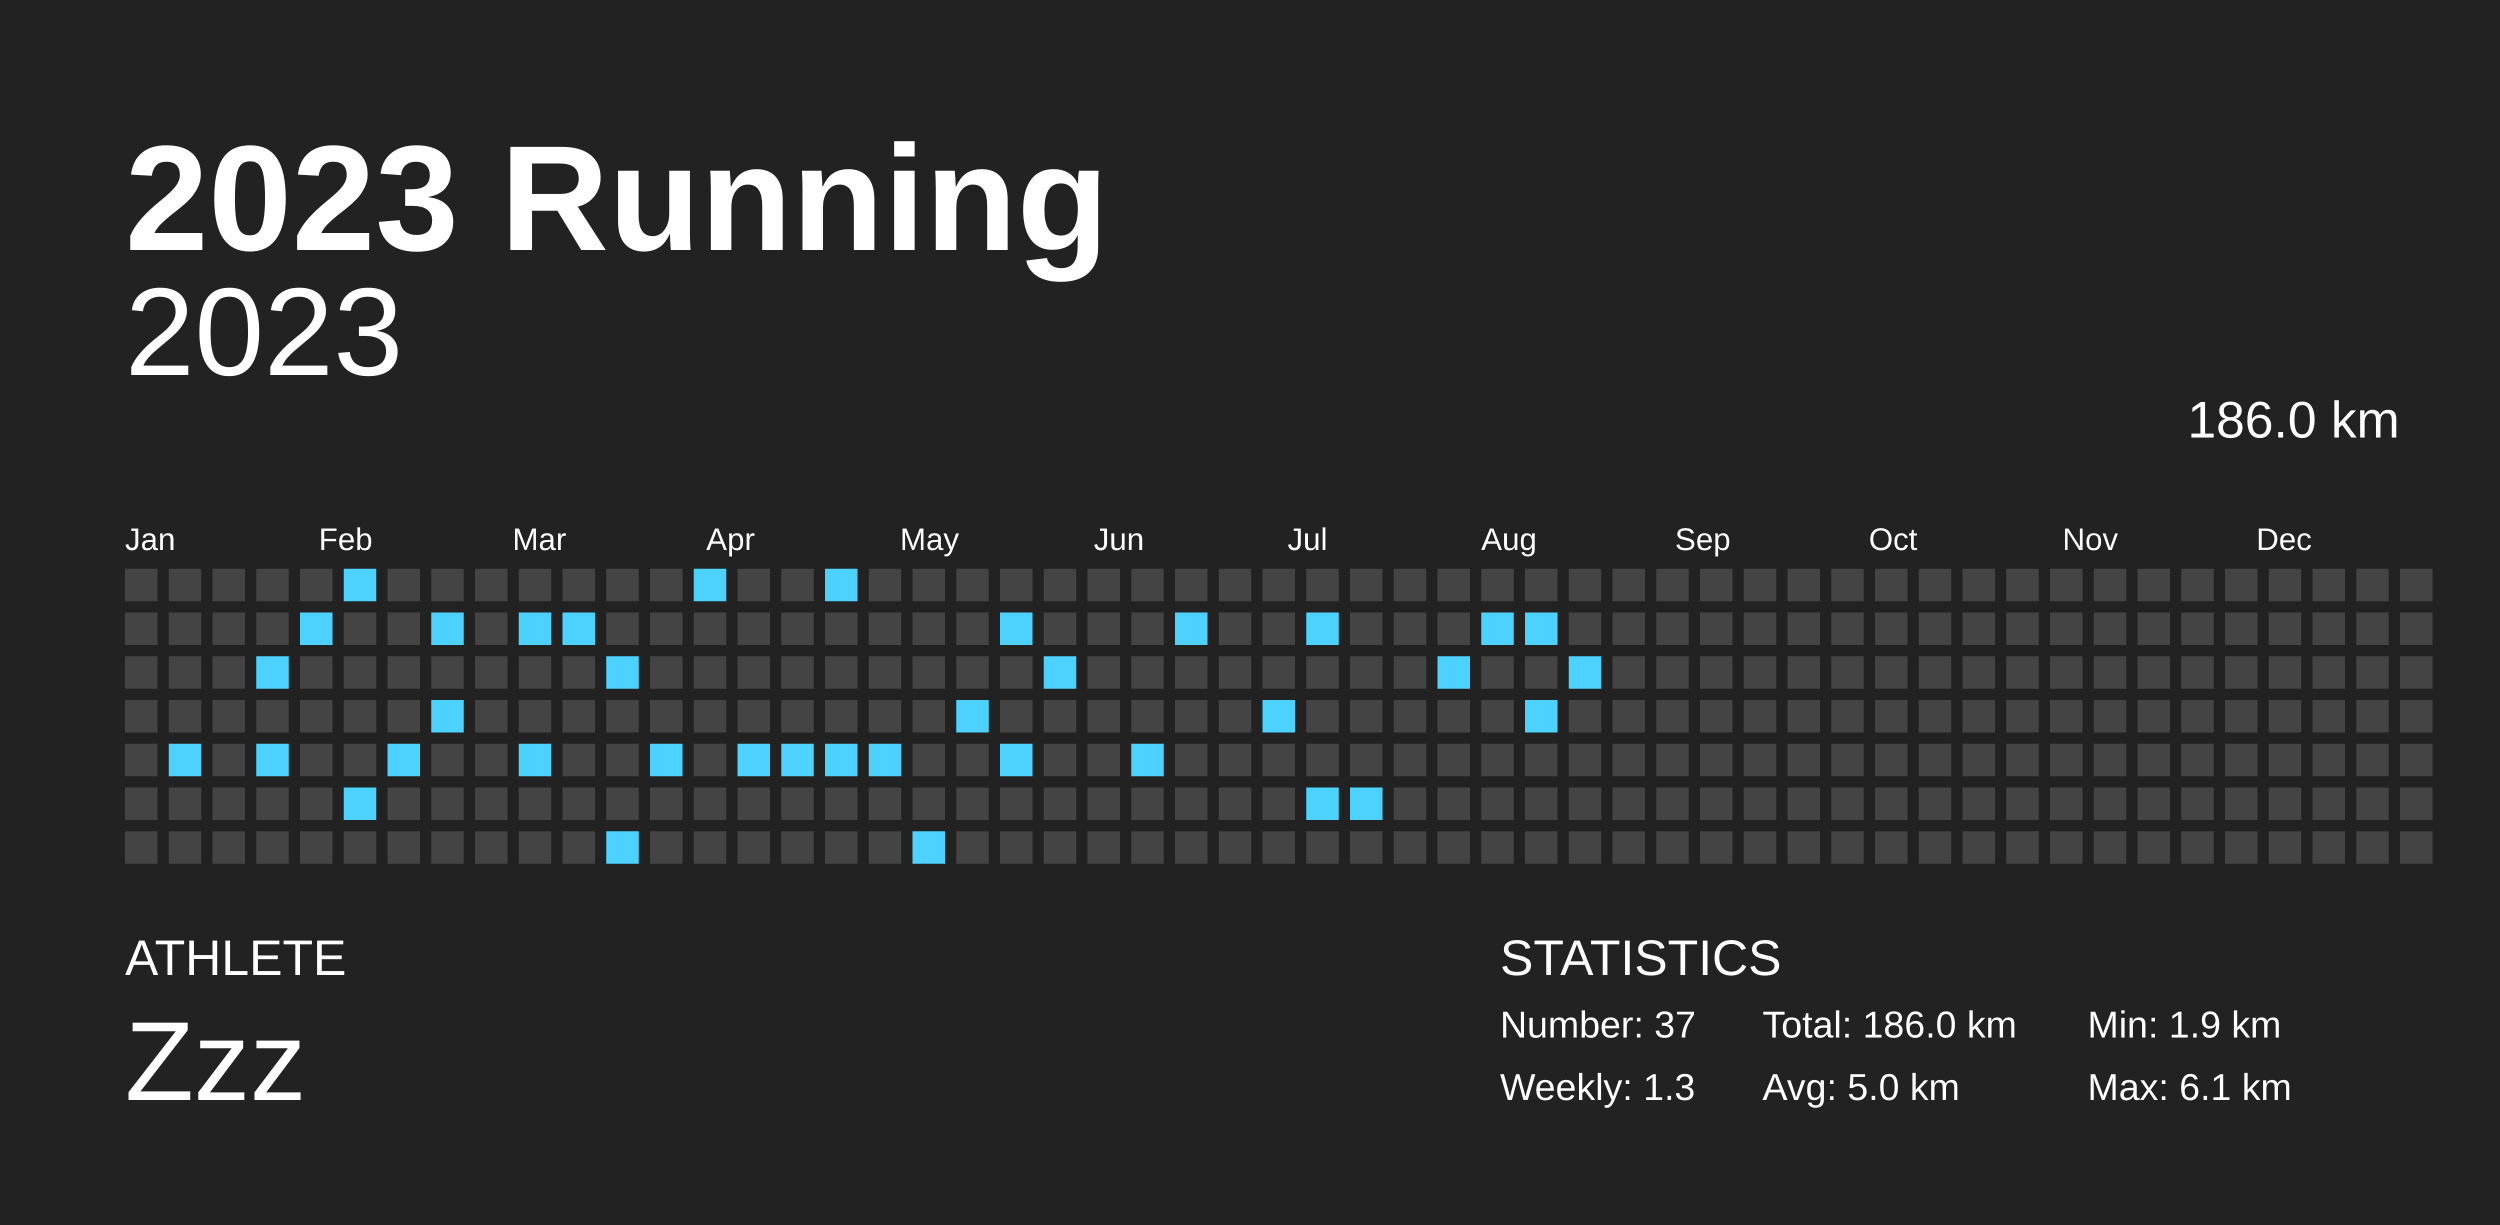
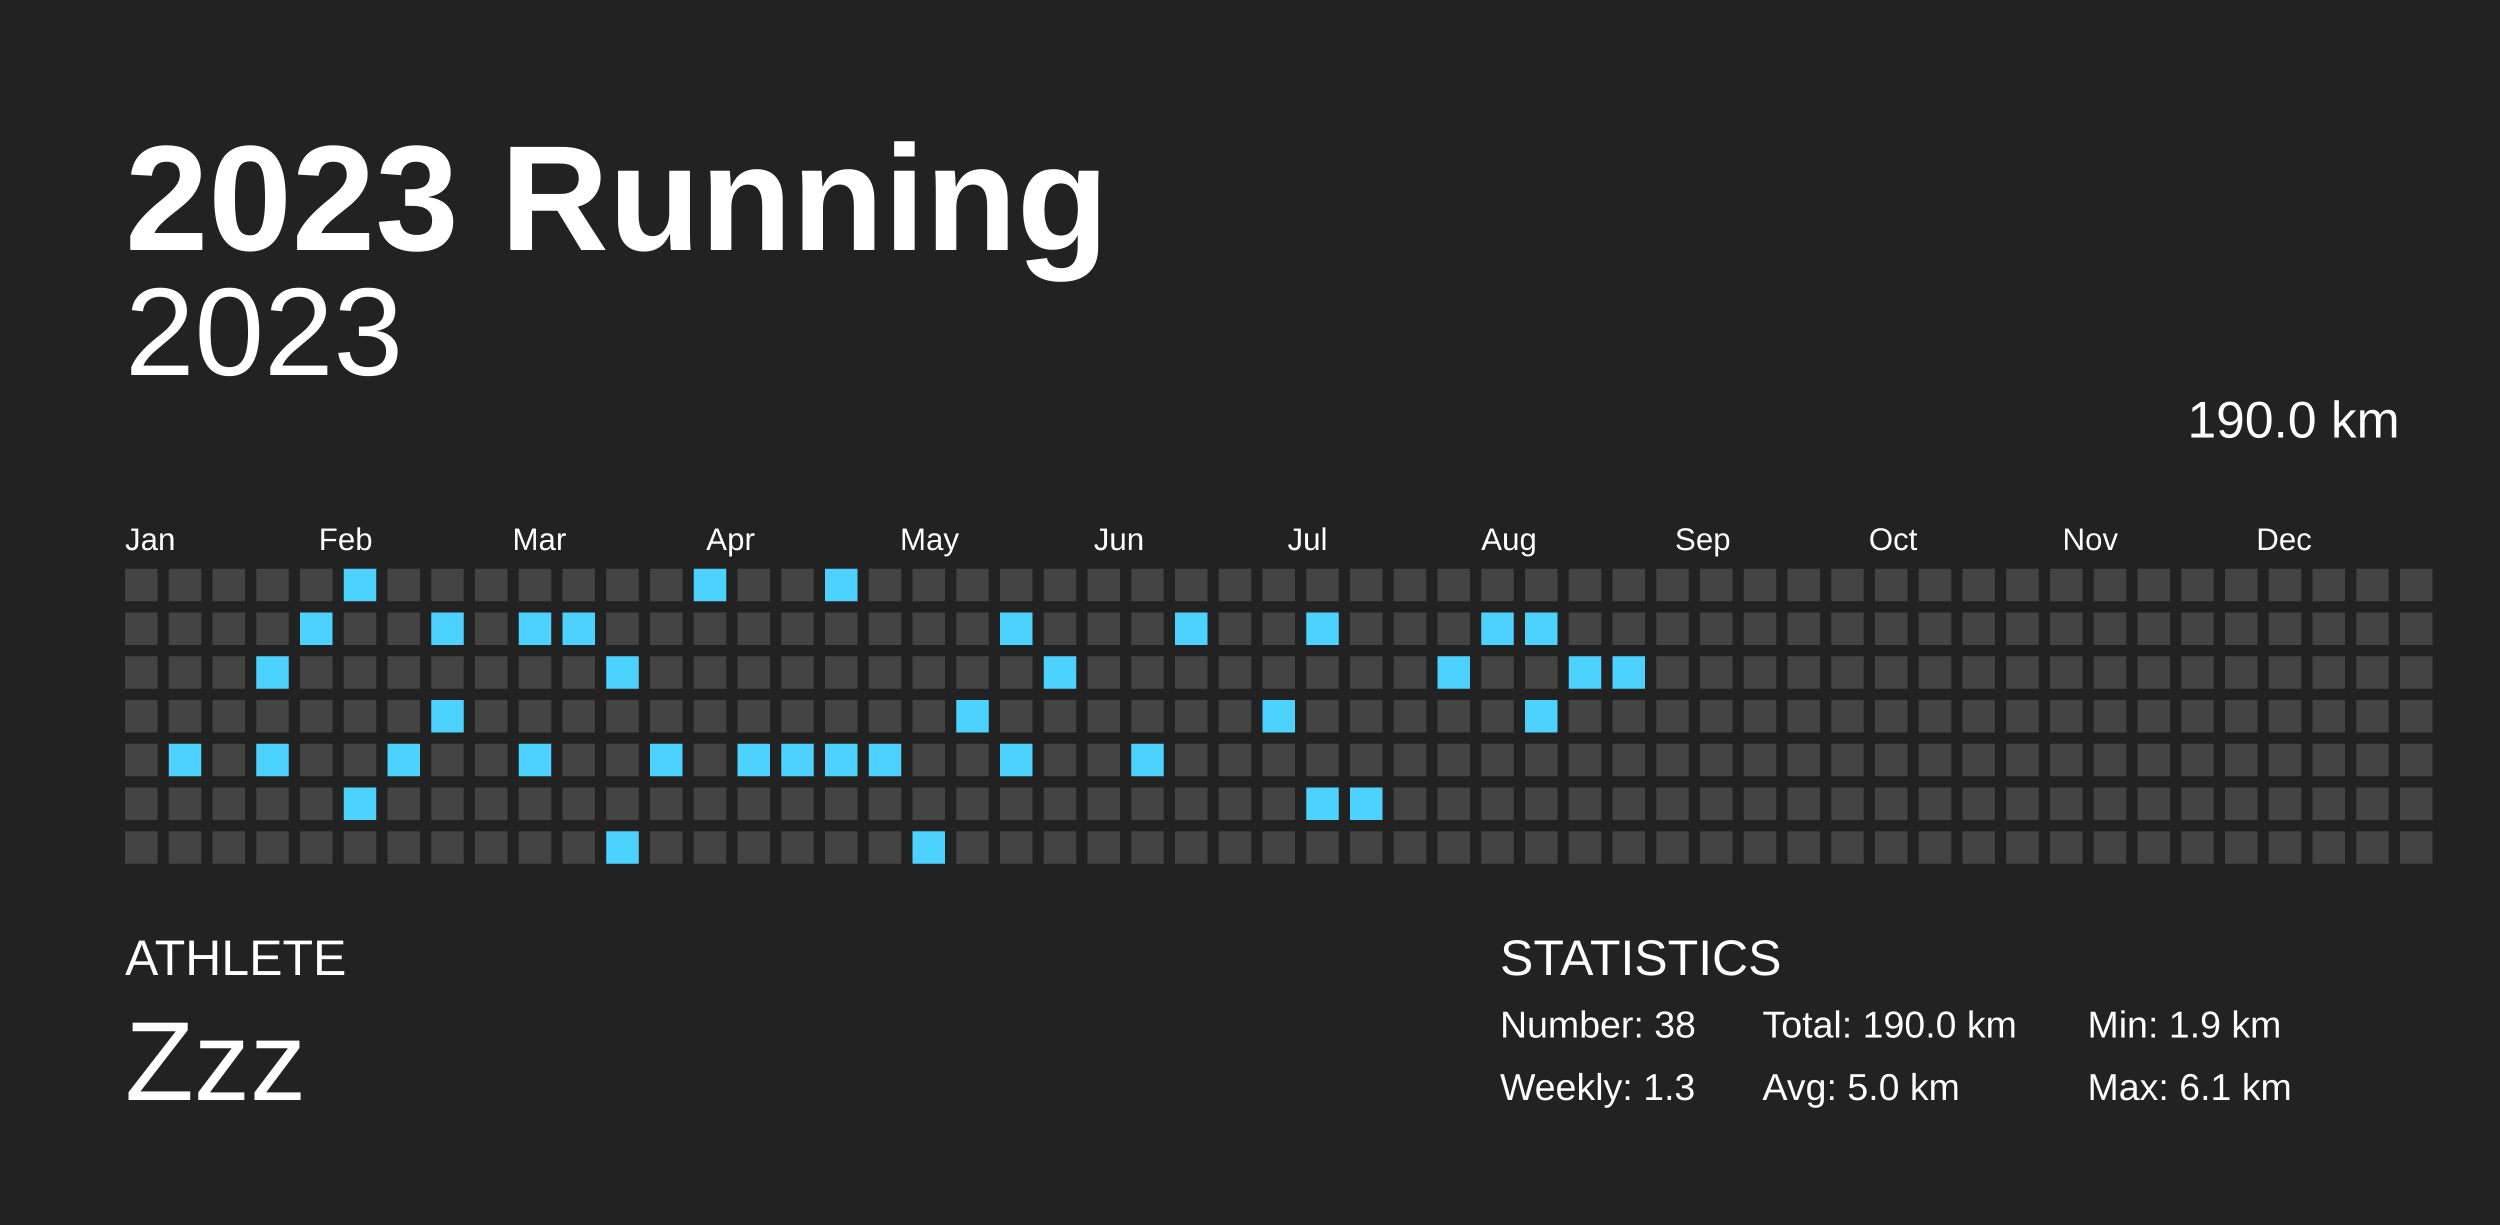
<svg xmlns="http://www.w3.org/2000/svg" baseProfile="full" height="98mm" version="1.1" viewBox="0,0,200,98" width="200mm">
  <defs />
  <rect fill="#222222" height="98" width="200" x="0" y="0" />
  <text fill="#FFFFFF" style="font-size:12px; font-family:Arial; font-weight:bold;" x="10" y="20">2023 Running</text>
  <text fill="#FFFFFF" style="font-size:4px; font-family:Arial" x="10" y="78">ATHLETE</text>
  <text fill="#FFFFFF" style="font-size:9px; font-family:Arial" x="10" y="88">Zzz</text>
  <text fill="#FFFFFF" style="font-size:4px; font-family:Arial" x="120" y="78">STATISTICS</text>
-   <text fill="#FFFFFF" style="font-size:3px; font-family:Arial" x="120" y="83">Number: 37</text>
+   <text fill="#FFFFFF" style="font-size:3px; font-family:Arial" x="120" y="83">Number: 38</text>
  <text fill="#FFFFFF" style="font-size:3px; font-family:Arial" x="120" y="88">Weekly: 1.3</text>
-   <text fill="#FFFFFF" style="font-size:3px; font-family:Arial" x="141" y="83">Total: 186.0 km</text>
+   <text fill="#FFFFFF" style="font-size:3px; font-family:Arial" x="141" y="83">Total: 190.0 km</text>
  <text fill="#FFFFFF" style="font-size:3px; font-family:Arial" x="141" y="88">Avg: 5.0 km</text>
  <text fill="#FFFFFF" style="font-size:3px; font-family:Arial" x="167" y="83">Min: 1.9 km</text>
  <text fill="#FFFFFF" style="font-size:3px; font-family:Arial" x="167" y="88">Max: 6.1 km</text>
  <text alignment-baseline="hanging" fill="#FFFFFF" style="font-size:10.0px; font-family:Arial;" x="10" y="30">2023</text>
-   <text alignment-baseline="hanging" fill="#FFFFFF" style="font-size:4.125px; font-family:Arial;" x="175" y="35">186.0 km</text>
+   <text alignment-baseline="hanging" fill="#FFFFFF" style="font-size:4.125px; font-family:Arial;" x="175" y="35">190.0 km</text>
  <text fill="#FFFFFF" style="font-size:2.5px; font-family:Arial" x="10.0" y="44">Jan</text>
  <text fill="#FFFFFF" style="font-size:2.5px; font-family:Arial" x="25.5" y="44">Feb</text>
  <text fill="#FFFFFF" style="font-size:2.5px; font-family:Arial" x="41.0" y="44">Mar</text>
  <text fill="#FFFFFF" style="font-size:2.5px; font-family:Arial" x="56.5" y="44">Apr</text>
  <text fill="#FFFFFF" style="font-size:2.5px; font-family:Arial" x="72.0" y="44">May</text>
  <text fill="#FFFFFF" style="font-size:2.5px; font-family:Arial" x="87.5" y="44">Jun</text>
  <text fill="#FFFFFF" style="font-size:2.5px; font-family:Arial" x="103.0" y="44">Jul</text>
  <text fill="#FFFFFF" style="font-size:2.5px; font-family:Arial" x="118.5" y="44">Aug</text>
  <text fill="#FFFFFF" style="font-size:2.5px; font-family:Arial" x="134.0" y="44">Sep</text>
  <text fill="#FFFFFF" style="font-size:2.5px; font-family:Arial" x="149.5" y="44">Oct</text>
  <text fill="#FFFFFF" style="font-size:2.5px; font-family:Arial" x="165.0" y="44">Nov</text>
  <text fill="#FFFFFF" style="font-size:2.5px; font-family:Arial" x="180.5" y="44">Dec</text>
  <rect fill="#444444" height="2.6" width="2.6" x="10.0" y="45.5" />
  <rect fill="#444444" height="2.6" width="2.6" x="10.0" y="49.0" />
  <rect fill="#444444" height="2.6" width="2.6" x="10.0" y="52.5" />
  <rect fill="#444444" height="2.6" width="2.6" x="10.0" y="56.0" />
  <rect fill="#444444" height="2.6" width="2.6" x="10.0" y="59.5" />
  <rect fill="#444444" height="2.6" width="2.6" x="10.0" y="63.0" />
  <rect fill="#444444" height="2.6" width="2.6" x="10.0" y="66.5" />
  <rect fill="#444444" height="2.6" width="2.6" x="13.5" y="45.5" />
  <rect fill="#444444" height="2.6" width="2.6" x="13.5" y="49.0" />
  <rect fill="#444444" height="2.6" width="2.6" x="13.5" y="52.5" />
  <rect fill="#444444" height="2.6" width="2.6" x="13.5" y="56.0" />
  <rect fill="#4dd2ff" height="2.6" width="2.6" x="13.5" y="59.5" />
  <rect fill="#444444" height="2.6" width="2.6" x="13.5" y="63.0" />
  <rect fill="#444444" height="2.6" width="2.6" x="13.5" y="66.5" />
  <rect fill="#444444" height="2.6" width="2.6" x="17.0" y="45.5" />
  <rect fill="#444444" height="2.6" width="2.6" x="17.0" y="49.0" />
  <rect fill="#444444" height="2.6" width="2.6" x="17.0" y="52.5" />
  <rect fill="#444444" height="2.6" width="2.6" x="17.0" y="56.0" />
  <rect fill="#444444" height="2.6" width="2.6" x="17.0" y="59.5" />
  <rect fill="#444444" height="2.6" width="2.6" x="17.0" y="63.0" />
  <rect fill="#444444" height="2.6" width="2.6" x="17.0" y="66.5" />
  <rect fill="#444444" height="2.6" width="2.6" x="20.5" y="45.5" />
  <rect fill="#444444" height="2.6" width="2.6" x="20.5" y="49.0" />
  <rect fill="#4dd2ff" height="2.6" width="2.6" x="20.5" y="52.5" />
  <rect fill="#444444" height="2.6" width="2.6" x="20.5" y="56.0" />
  <rect fill="#4dd2ff" height="2.6" width="2.6" x="20.5" y="59.5" />
  <rect fill="#444444" height="2.6" width="2.6" x="20.5" y="63.0" />
  <rect fill="#444444" height="2.6" width="2.6" x="20.5" y="66.5" />
  <rect fill="#444444" height="2.6" width="2.6" x="24.0" y="45.5" />
  <rect fill="#4dd2ff" height="2.6" width="2.6" x="24.0" y="49.0" />
  <rect fill="#444444" height="2.6" width="2.6" x="24.0" y="52.5" />
  <rect fill="#444444" height="2.6" width="2.6" x="24.0" y="56.0" />
  <rect fill="#444444" height="2.6" width="2.6" x="24.0" y="59.5" />
  <rect fill="#444444" height="2.6" width="2.6" x="24.0" y="63.0" />
  <rect fill="#444444" height="2.6" width="2.6" x="24.0" y="66.5" />
  <rect fill="#4dd2ff" height="2.6" width="2.6" x="27.5" y="45.5" />
  <rect fill="#444444" height="2.6" width="2.6" x="27.5" y="49.0" />
  <rect fill="#444444" height="2.6" width="2.6" x="27.5" y="52.5" />
  <rect fill="#444444" height="2.6" width="2.6" x="27.5" y="56.0" />
  <rect fill="#444444" height="2.6" width="2.6" x="27.5" y="59.5" />
  <rect fill="#4dd2ff" height="2.6" width="2.6" x="27.5" y="63.0" />
  <rect fill="#444444" height="2.6" width="2.6" x="27.5" y="66.5" />
  <rect fill="#444444" height="2.6" width="2.6" x="31.0" y="45.5" />
  <rect fill="#444444" height="2.6" width="2.6" x="31.0" y="49.0" />
  <rect fill="#444444" height="2.6" width="2.6" x="31.0" y="52.5" />
  <rect fill="#444444" height="2.6" width="2.6" x="31.0" y="56.0" />
  <rect fill="#4dd2ff" height="2.6" width="2.6" x="31.0" y="59.5" />
  <rect fill="#444444" height="2.6" width="2.6" x="31.0" y="63.0" />
  <rect fill="#444444" height="2.6" width="2.6" x="31.0" y="66.5" />
  <rect fill="#444444" height="2.6" width="2.6" x="34.5" y="45.5" />
  <rect fill="#4dd2ff" height="2.6" width="2.6" x="34.5" y="49.0" />
  <rect fill="#444444" height="2.6" width="2.6" x="34.5" y="52.5" />
  <rect fill="#4dd2ff" height="2.6" width="2.6" x="34.5" y="56.0" />
  <rect fill="#444444" height="2.6" width="2.6" x="34.5" y="59.5" />
  <rect fill="#444444" height="2.6" width="2.6" x="34.5" y="63.0" />
  <rect fill="#444444" height="2.6" width="2.6" x="34.5" y="66.5" />
  <rect fill="#444444" height="2.6" width="2.6" x="38.0" y="45.5" />
  <rect fill="#444444" height="2.6" width="2.6" x="38.0" y="49.0" />
  <rect fill="#444444" height="2.6" width="2.6" x="38.0" y="52.5" />
  <rect fill="#444444" height="2.6" width="2.6" x="38.0" y="56.0" />
  <rect fill="#444444" height="2.6" width="2.6" x="38.0" y="59.5" />
  <rect fill="#444444" height="2.6" width="2.6" x="38.0" y="63.0" />
  <rect fill="#444444" height="2.6" width="2.6" x="38.0" y="66.5" />
  <rect fill="#444444" height="2.6" width="2.6" x="41.5" y="45.5" />
  <rect fill="#4dd2ff" height="2.6" width="2.6" x="41.5" y="49.0" />
  <rect fill="#444444" height="2.6" width="2.6" x="41.5" y="52.5" />
  <rect fill="#444444" height="2.6" width="2.6" x="41.5" y="56.0" />
  <rect fill="#4dd2ff" height="2.6" width="2.6" x="41.5" y="59.5" />
  <rect fill="#444444" height="2.6" width="2.6" x="41.5" y="63.0" />
  <rect fill="#444444" height="2.6" width="2.6" x="41.5" y="66.5" />
  <rect fill="#444444" height="2.6" width="2.6" x="45.0" y="45.5" />
  <rect fill="#4dd2ff" height="2.6" width="2.6" x="45.0" y="49.0" />
  <rect fill="#444444" height="2.6" width="2.6" x="45.0" y="52.5" />
  <rect fill="#444444" height="2.6" width="2.6" x="45.0" y="56.0" />
  <rect fill="#444444" height="2.6" width="2.6" x="45.0" y="59.5" />
  <rect fill="#444444" height="2.6" width="2.6" x="45.0" y="63.0" />
  <rect fill="#444444" height="2.6" width="2.6" x="45.0" y="66.5" />
  <rect fill="#444444" height="2.6" width="2.6" x="48.5" y="45.5" />
  <rect fill="#444444" height="2.6" width="2.6" x="48.5" y="49.0" />
  <rect fill="#4dd2ff" height="2.6" width="2.6" x="48.5" y="52.5" />
  <rect fill="#444444" height="2.6" width="2.6" x="48.5" y="56.0" />
  <rect fill="#444444" height="2.6" width="2.6" x="48.5" y="59.5" />
  <rect fill="#444444" height="2.6" width="2.6" x="48.5" y="63.0" />
  <rect fill="#4dd2ff" height="2.6" width="2.6" x="48.5" y="66.5" />
  <rect fill="#444444" height="2.6" width="2.6" x="52.0" y="45.5" />
  <rect fill="#444444" height="2.6" width="2.6" x="52.0" y="49.0" />
  <rect fill="#444444" height="2.6" width="2.6" x="52.0" y="52.5" />
  <rect fill="#444444" height="2.6" width="2.6" x="52.0" y="56.0" />
  <rect fill="#4dd2ff" height="2.6" width="2.6" x="52.0" y="59.5" />
  <rect fill="#444444" height="2.6" width="2.6" x="52.0" y="63.0" />
  <rect fill="#444444" height="2.6" width="2.6" x="52.0" y="66.5" />
  <rect fill="#4dd2ff" height="2.6" width="2.6" x="55.5" y="45.5" />
  <rect fill="#444444" height="2.6" width="2.6" x="55.5" y="49.0" />
  <rect fill="#444444" height="2.6" width="2.6" x="55.5" y="52.5" />
  <rect fill="#444444" height="2.6" width="2.6" x="55.5" y="56.0" />
  <rect fill="#444444" height="2.6" width="2.6" x="55.5" y="59.5" />
  <rect fill="#444444" height="2.6" width="2.6" x="55.5" y="63.0" />
  <rect fill="#444444" height="2.6" width="2.6" x="55.5" y="66.5" />
  <rect fill="#444444" height="2.6" width="2.6" x="59.0" y="45.5" />
  <rect fill="#444444" height="2.6" width="2.6" x="59.0" y="49.0" />
  <rect fill="#444444" height="2.6" width="2.6" x="59.0" y="52.5" />
  <rect fill="#444444" height="2.6" width="2.6" x="59.0" y="56.0" />
  <rect fill="#4dd2ff" height="2.6" width="2.6" x="59.0" y="59.5" />
  <rect fill="#444444" height="2.6" width="2.6" x="59.0" y="63.0" />
  <rect fill="#444444" height="2.6" width="2.6" x="59.0" y="66.5" />
  <rect fill="#444444" height="2.6" width="2.6" x="62.5" y="45.5" />
  <rect fill="#444444" height="2.6" width="2.6" x="62.5" y="49.0" />
  <rect fill="#444444" height="2.6" width="2.6" x="62.5" y="52.5" />
  <rect fill="#444444" height="2.6" width="2.6" x="62.5" y="56.0" />
  <rect fill="#4dd2ff" height="2.6" width="2.6" x="62.5" y="59.5" />
  <rect fill="#444444" height="2.6" width="2.6" x="62.5" y="63.0" />
  <rect fill="#444444" height="2.6" width="2.6" x="62.5" y="66.5" />
  <rect fill="#4dd2ff" height="2.6" width="2.6" x="66.0" y="45.5" />
  <rect fill="#444444" height="2.6" width="2.6" x="66.0" y="49.0" />
  <rect fill="#444444" height="2.6" width="2.6" x="66.0" y="52.5" />
  <rect fill="#444444" height="2.6" width="2.6" x="66.0" y="56.0" />
  <rect fill="#4dd2ff" height="2.6" width="2.6" x="66.0" y="59.5" />
  <rect fill="#444444" height="2.6" width="2.6" x="66.0" y="63.0" />
  <rect fill="#444444" height="2.6" width="2.6" x="66.0" y="66.5" />
  <rect fill="#444444" height="2.6" width="2.6" x="69.5" y="45.5" />
  <rect fill="#444444" height="2.6" width="2.6" x="69.5" y="49.0" />
  <rect fill="#444444" height="2.6" width="2.6" x="69.5" y="52.5" />
  <rect fill="#444444" height="2.6" width="2.6" x="69.5" y="56.0" />
  <rect fill="#4dd2ff" height="2.6" width="2.6" x="69.5" y="59.5" />
  <rect fill="#444444" height="2.6" width="2.6" x="69.5" y="63.0" />
  <rect fill="#444444" height="2.6" width="2.6" x="69.5" y="66.5" />
  <rect fill="#444444" height="2.6" width="2.6" x="73.0" y="45.5" />
  <rect fill="#444444" height="2.6" width="2.6" x="73.0" y="49.0" />
  <rect fill="#444444" height="2.6" width="2.6" x="73.0" y="52.5" />
  <rect fill="#444444" height="2.6" width="2.6" x="73.0" y="56.0" />
  <rect fill="#444444" height="2.6" width="2.6" x="73.0" y="59.5" />
  <rect fill="#444444" height="2.6" width="2.6" x="73.0" y="63.0" />
  <rect fill="#4dd2ff" height="2.6" width="2.6" x="73.0" y="66.5" />
  <rect fill="#444444" height="2.6" width="2.6" x="76.5" y="45.5" />
  <rect fill="#444444" height="2.6" width="2.6" x="76.5" y="49.0" />
  <rect fill="#444444" height="2.6" width="2.6" x="76.5" y="52.5" />
  <rect fill="#4dd2ff" height="2.6" width="2.6" x="76.5" y="56.0" />
  <rect fill="#444444" height="2.6" width="2.6" x="76.5" y="59.5" />
  <rect fill="#444444" height="2.6" width="2.6" x="76.5" y="63.0" />
  <rect fill="#444444" height="2.6" width="2.6" x="76.5" y="66.5" />
  <rect fill="#444444" height="2.6" width="2.6" x="80.0" y="45.5" />
  <rect fill="#4dd2ff" height="2.6" width="2.6" x="80.0" y="49.0" />
  <rect fill="#444444" height="2.6" width="2.6" x="80.0" y="52.5" />
  <rect fill="#444444" height="2.6" width="2.6" x="80.0" y="56.0" />
  <rect fill="#4dd2ff" height="2.6" width="2.6" x="80.0" y="59.5" />
  <rect fill="#444444" height="2.6" width="2.6" x="80.0" y="63.0" />
  <rect fill="#444444" height="2.6" width="2.6" x="80.0" y="66.5" />
  <rect fill="#444444" height="2.6" width="2.6" x="83.5" y="45.5" />
  <rect fill="#444444" height="2.6" width="2.6" x="83.5" y="49.0" />
  <rect fill="#4dd2ff" height="2.6" width="2.6" x="83.5" y="52.5" />
  <rect fill="#444444" height="2.6" width="2.6" x="83.5" y="56.0" />
  <rect fill="#444444" height="2.6" width="2.6" x="83.5" y="59.5" />
  <rect fill="#444444" height="2.6" width="2.6" x="83.5" y="63.0" />
  <rect fill="#444444" height="2.6" width="2.6" x="83.5" y="66.5" />
  <rect fill="#444444" height="2.6" width="2.6" x="87.0" y="45.5" />
  <rect fill="#444444" height="2.6" width="2.6" x="87.0" y="49.0" />
  <rect fill="#444444" height="2.6" width="2.6" x="87.0" y="52.5" />
  <rect fill="#444444" height="2.6" width="2.6" x="87.0" y="56.0" />
  <rect fill="#444444" height="2.6" width="2.6" x="87.0" y="59.5" />
  <rect fill="#444444" height="2.6" width="2.6" x="87.0" y="63.0" />
  <rect fill="#444444" height="2.6" width="2.6" x="87.0" y="66.5" />
  <rect fill="#444444" height="2.6" width="2.6" x="90.5" y="45.5" />
  <rect fill="#444444" height="2.6" width="2.6" x="90.5" y="49.0" />
  <rect fill="#444444" height="2.6" width="2.6" x="90.5" y="52.5" />
  <rect fill="#444444" height="2.6" width="2.6" x="90.5" y="56.0" />
  <rect fill="#4dd2ff" height="2.6" width="2.6" x="90.5" y="59.5" />
  <rect fill="#444444" height="2.6" width="2.6" x="90.5" y="63.0" />
  <rect fill="#444444" height="2.6" width="2.6" x="90.5" y="66.5" />
  <rect fill="#444444" height="2.6" width="2.6" x="94.0" y="45.5" />
  <rect fill="#4dd2ff" height="2.6" width="2.6" x="94.0" y="49.0" />
  <rect fill="#444444" height="2.6" width="2.6" x="94.0" y="52.5" />
  <rect fill="#444444" height="2.6" width="2.6" x="94.0" y="56.0" />
  <rect fill="#444444" height="2.6" width="2.6" x="94.0" y="59.5" />
  <rect fill="#444444" height="2.6" width="2.6" x="94.0" y="63.0" />
  <rect fill="#444444" height="2.6" width="2.6" x="94.0" y="66.5" />
  <rect fill="#444444" height="2.6" width="2.6" x="97.5" y="45.5" />
  <rect fill="#444444" height="2.6" width="2.6" x="97.5" y="49.0" />
  <rect fill="#444444" height="2.6" width="2.6" x="97.5" y="52.5" />
  <rect fill="#444444" height="2.6" width="2.6" x="97.5" y="56.0" />
  <rect fill="#444444" height="2.6" width="2.6" x="97.5" y="59.5" />
  <rect fill="#444444" height="2.6" width="2.6" x="97.5" y="63.0" />
  <rect fill="#444444" height="2.6" width="2.6" x="97.5" y="66.5" />
  <rect fill="#444444" height="2.6" width="2.6" x="101.0" y="45.5" />
  <rect fill="#444444" height="2.6" width="2.6" x="101.0" y="49.0" />
  <rect fill="#444444" height="2.6" width="2.6" x="101.0" y="52.5" />
  <rect fill="#4dd2ff" height="2.6" width="2.6" x="101.0" y="56.0" />
  <rect fill="#444444" height="2.6" width="2.6" x="101.0" y="59.5" />
  <rect fill="#444444" height="2.6" width="2.6" x="101.0" y="63.0" />
  <rect fill="#444444" height="2.6" width="2.6" x="101.0" y="66.5" />
  <rect fill="#444444" height="2.6" width="2.6" x="104.5" y="45.5" />
  <rect fill="#4dd2ff" height="2.6" width="2.6" x="104.5" y="49.0" />
  <rect fill="#444444" height="2.6" width="2.6" x="104.5" y="52.5" />
  <rect fill="#444444" height="2.6" width="2.6" x="104.5" y="56.0" />
  <rect fill="#444444" height="2.6" width="2.6" x="104.5" y="59.5" />
  <rect fill="#4dd2ff" height="2.6" width="2.6" x="104.5" y="63.0" />
  <rect fill="#444444" height="2.6" width="2.6" x="104.5" y="66.5" />
  <rect fill="#444444" height="2.6" width="2.6" x="108.0" y="45.5" />
  <rect fill="#444444" height="2.6" width="2.6" x="108.0" y="49.0" />
  <rect fill="#444444" height="2.6" width="2.6" x="108.0" y="52.5" />
  <rect fill="#444444" height="2.6" width="2.6" x="108.0" y="56.0" />
  <rect fill="#444444" height="2.6" width="2.6" x="108.0" y="59.5" />
  <rect fill="#4dd2ff" height="2.6" width="2.6" x="108.0" y="63.0" />
  <rect fill="#444444" height="2.6" width="2.6" x="108.0" y="66.5" />
  <rect fill="#444444" height="2.6" width="2.6" x="111.5" y="45.5" />
  <rect fill="#444444" height="2.6" width="2.6" x="111.5" y="49.0" />
  <rect fill="#444444" height="2.6" width="2.6" x="111.5" y="52.5" />
  <rect fill="#444444" height="2.6" width="2.6" x="111.5" y="56.0" />
  <rect fill="#444444" height="2.6" width="2.6" x="111.5" y="59.5" />
  <rect fill="#444444" height="2.6" width="2.6" x="111.5" y="63.0" />
  <rect fill="#444444" height="2.6" width="2.6" x="111.5" y="66.5" />
  <rect fill="#444444" height="2.6" width="2.6" x="115.0" y="45.5" />
  <rect fill="#444444" height="2.6" width="2.6" x="115.0" y="49.0" />
  <rect fill="#4dd2ff" height="2.6" width="2.6" x="115.0" y="52.5" />
  <rect fill="#444444" height="2.6" width="2.6" x="115.0" y="56.0" />
  <rect fill="#444444" height="2.6" width="2.6" x="115.0" y="59.5" />
  <rect fill="#444444" height="2.6" width="2.6" x="115.0" y="63.0" />
  <rect fill="#444444" height="2.6" width="2.6" x="115.0" y="66.5" />
  <rect fill="#444444" height="2.6" width="2.6" x="118.5" y="45.5" />
  <rect fill="#4dd2ff" height="2.6" width="2.6" x="118.5" y="49.0" />
  <rect fill="#444444" height="2.6" width="2.6" x="118.5" y="52.5" />
  <rect fill="#444444" height="2.6" width="2.6" x="118.5" y="56.0" />
  <rect fill="#444444" height="2.6" width="2.6" x="118.5" y="59.5" />
  <rect fill="#444444" height="2.6" width="2.6" x="118.5" y="63.0" />
  <rect fill="#444444" height="2.6" width="2.6" x="118.5" y="66.5" />
  <rect fill="#444444" height="2.6" width="2.6" x="122.0" y="45.5" />
  <rect fill="#4dd2ff" height="2.6" width="2.6" x="122.0" y="49.0" />
  <rect fill="#444444" height="2.6" width="2.6" x="122.0" y="52.5" />
  <rect fill="#4dd2ff" height="2.6" width="2.6" x="122.0" y="56.0" />
  <rect fill="#444444" height="2.6" width="2.6" x="122.0" y="59.5" />
  <rect fill="#444444" height="2.6" width="2.6" x="122.0" y="63.0" />
  <rect fill="#444444" height="2.6" width="2.6" x="122.0" y="66.5" />
  <rect fill="#444444" height="2.6" width="2.6" x="125.5" y="45.5" />
  <rect fill="#444444" height="2.6" width="2.6" x="125.5" y="49.0" />
  <rect fill="#4dd2ff" height="2.6" width="2.6" x="125.5" y="52.5" />
  <rect fill="#444444" height="2.6" width="2.6" x="125.5" y="56.0" />
  <rect fill="#444444" height="2.6" width="2.6" x="125.5" y="59.5" />
  <rect fill="#444444" height="2.6" width="2.6" x="125.5" y="63.0" />
  <rect fill="#444444" height="2.6" width="2.6" x="125.5" y="66.5" />
  <rect fill="#444444" height="2.6" width="2.6" x="129.0" y="45.5" />
  <rect fill="#444444" height="2.6" width="2.6" x="129.0" y="49.0" />
-   <rect fill="#444444" height="2.6" width="2.6" x="129.0" y="52.5" />
+   <rect fill="#4dd2ff" height="2.6" width="2.6" x="129.0" y="52.5" />
  <rect fill="#444444" height="2.6" width="2.6" x="129.0" y="56.0" />
  <rect fill="#444444" height="2.6" width="2.6" x="129.0" y="59.5" />
  <rect fill="#444444" height="2.6" width="2.6" x="129.0" y="63.0" />
  <rect fill="#444444" height="2.6" width="2.6" x="129.0" y="66.5" />
  <rect fill="#444444" height="2.6" width="2.6" x="132.5" y="45.5" />
  <rect fill="#444444" height="2.6" width="2.6" x="132.5" y="49.0" />
  <rect fill="#444444" height="2.6" width="2.6" x="132.5" y="52.5" />
  <rect fill="#444444" height="2.6" width="2.6" x="132.5" y="56.0" />
  <rect fill="#444444" height="2.6" width="2.6" x="132.5" y="59.5" />
  <rect fill="#444444" height="2.6" width="2.6" x="132.5" y="63.0" />
  <rect fill="#444444" height="2.6" width="2.6" x="132.5" y="66.5" />
  <rect fill="#444444" height="2.6" width="2.6" x="136.0" y="45.5" />
  <rect fill="#444444" height="2.6" width="2.6" x="136.0" y="49.0" />
  <rect fill="#444444" height="2.6" width="2.6" x="136.0" y="52.5" />
  <rect fill="#444444" height="2.6" width="2.6" x="136.0" y="56.0" />
  <rect fill="#444444" height="2.6" width="2.6" x="136.0" y="59.5" />
  <rect fill="#444444" height="2.6" width="2.6" x="136.0" y="63.0" />
  <rect fill="#444444" height="2.6" width="2.6" x="136.0" y="66.5" />
  <rect fill="#444444" height="2.6" width="2.6" x="139.5" y="45.5" />
  <rect fill="#444444" height="2.6" width="2.6" x="139.5" y="49.0" />
  <rect fill="#444444" height="2.6" width="2.6" x="139.5" y="52.5" />
  <rect fill="#444444" height="2.6" width="2.6" x="139.5" y="56.0" />
  <rect fill="#444444" height="2.6" width="2.6" x="139.5" y="59.5" />
  <rect fill="#444444" height="2.6" width="2.6" x="139.5" y="63.0" />
  <rect fill="#444444" height="2.6" width="2.6" x="139.5" y="66.5" />
  <rect fill="#444444" height="2.6" width="2.6" x="143.0" y="45.5" />
  <rect fill="#444444" height="2.6" width="2.6" x="143.0" y="49.0" />
  <rect fill="#444444" height="2.6" width="2.6" x="143.0" y="52.5" />
  <rect fill="#444444" height="2.6" width="2.6" x="143.0" y="56.0" />
  <rect fill="#444444" height="2.6" width="2.6" x="143.0" y="59.5" />
  <rect fill="#444444" height="2.6" width="2.6" x="143.0" y="63.0" />
  <rect fill="#444444" height="2.6" width="2.6" x="143.0" y="66.5" />
  <rect fill="#444444" height="2.6" width="2.6" x="146.5" y="45.5" />
  <rect fill="#444444" height="2.6" width="2.6" x="146.5" y="49.0" />
  <rect fill="#444444" height="2.6" width="2.6" x="146.5" y="52.5" />
  <rect fill="#444444" height="2.6" width="2.6" x="146.5" y="56.0" />
  <rect fill="#444444" height="2.6" width="2.6" x="146.5" y="59.5" />
  <rect fill="#444444" height="2.6" width="2.6" x="146.5" y="63.0" />
  <rect fill="#444444" height="2.6" width="2.6" x="146.5" y="66.5" />
  <rect fill="#444444" height="2.6" width="2.6" x="150.0" y="45.5" />
  <rect fill="#444444" height="2.6" width="2.6" x="150.0" y="49.0" />
  <rect fill="#444444" height="2.6" width="2.6" x="150.0" y="52.5" />
  <rect fill="#444444" height="2.6" width="2.6" x="150.0" y="56.0" />
  <rect fill="#444444" height="2.6" width="2.6" x="150.0" y="59.5" />
  <rect fill="#444444" height="2.6" width="2.6" x="150.0" y="63.0" />
  <rect fill="#444444" height="2.6" width="2.6" x="150.0" y="66.5" />
  <rect fill="#444444" height="2.6" width="2.6" x="153.5" y="45.5" />
  <rect fill="#444444" height="2.6" width="2.6" x="153.5" y="49.0" />
  <rect fill="#444444" height="2.6" width="2.6" x="153.5" y="52.5" />
  <rect fill="#444444" height="2.6" width="2.6" x="153.5" y="56.0" />
  <rect fill="#444444" height="2.6" width="2.6" x="153.5" y="59.5" />
  <rect fill="#444444" height="2.6" width="2.6" x="153.5" y="63.0" />
  <rect fill="#444444" height="2.6" width="2.6" x="153.5" y="66.5" />
  <rect fill="#444444" height="2.6" width="2.6" x="157.0" y="45.5" />
  <rect fill="#444444" height="2.6" width="2.6" x="157.0" y="49.0" />
  <rect fill="#444444" height="2.6" width="2.6" x="157.0" y="52.5" />
  <rect fill="#444444" height="2.6" width="2.6" x="157.0" y="56.0" />
  <rect fill="#444444" height="2.6" width="2.6" x="157.0" y="59.5" />
  <rect fill="#444444" height="2.6" width="2.6" x="157.0" y="63.0" />
  <rect fill="#444444" height="2.6" width="2.6" x="157.0" y="66.5" />
  <rect fill="#444444" height="2.6" width="2.6" x="160.5" y="45.5" />
  <rect fill="#444444" height="2.6" width="2.6" x="160.5" y="49.0" />
  <rect fill="#444444" height="2.6" width="2.6" x="160.5" y="52.5" />
  <rect fill="#444444" height="2.6" width="2.6" x="160.5" y="56.0" />
  <rect fill="#444444" height="2.6" width="2.6" x="160.5" y="59.5" />
  <rect fill="#444444" height="2.6" width="2.6" x="160.5" y="63.0" />
  <rect fill="#444444" height="2.6" width="2.6" x="160.5" y="66.5" />
  <rect fill="#444444" height="2.6" width="2.6" x="164.0" y="45.5" />
  <rect fill="#444444" height="2.6" width="2.6" x="164.0" y="49.0" />
  <rect fill="#444444" height="2.6" width="2.6" x="164.0" y="52.5" />
  <rect fill="#444444" height="2.6" width="2.6" x="164.0" y="56.0" />
  <rect fill="#444444" height="2.6" width="2.6" x="164.0" y="59.5" />
  <rect fill="#444444" height="2.6" width="2.6" x="164.0" y="63.0" />
  <rect fill="#444444" height="2.6" width="2.6" x="164.0" y="66.5" />
  <rect fill="#444444" height="2.6" width="2.6" x="167.5" y="45.5" />
  <rect fill="#444444" height="2.6" width="2.6" x="167.5" y="49.0" />
  <rect fill="#444444" height="2.6" width="2.6" x="167.5" y="52.5" />
  <rect fill="#444444" height="2.6" width="2.6" x="167.5" y="56.0" />
  <rect fill="#444444" height="2.6" width="2.6" x="167.5" y="59.5" />
  <rect fill="#444444" height="2.6" width="2.6" x="167.5" y="63.0" />
  <rect fill="#444444" height="2.6" width="2.6" x="167.5" y="66.5" />
  <rect fill="#444444" height="2.6" width="2.6" x="171.0" y="45.5" />
  <rect fill="#444444" height="2.6" width="2.6" x="171.0" y="49.0" />
  <rect fill="#444444" height="2.6" width="2.6" x="171.0" y="52.5" />
  <rect fill="#444444" height="2.6" width="2.6" x="171.0" y="56.0" />
  <rect fill="#444444" height="2.6" width="2.6" x="171.0" y="59.5" />
  <rect fill="#444444" height="2.6" width="2.6" x="171.0" y="63.0" />
  <rect fill="#444444" height="2.6" width="2.6" x="171.0" y="66.5" />
  <rect fill="#444444" height="2.6" width="2.6" x="174.5" y="45.5" />
  <rect fill="#444444" height="2.6" width="2.6" x="174.5" y="49.0" />
  <rect fill="#444444" height="2.6" width="2.6" x="174.5" y="52.5" />
  <rect fill="#444444" height="2.6" width="2.6" x="174.5" y="56.0" />
  <rect fill="#444444" height="2.6" width="2.6" x="174.5" y="59.5" />
  <rect fill="#444444" height="2.6" width="2.6" x="174.5" y="63.0" />
  <rect fill="#444444" height="2.6" width="2.6" x="174.5" y="66.5" />
  <rect fill="#444444" height="2.6" width="2.6" x="178.0" y="45.5" />
  <rect fill="#444444" height="2.6" width="2.6" x="178.0" y="49.0" />
  <rect fill="#444444" height="2.6" width="2.6" x="178.0" y="52.5" />
  <rect fill="#444444" height="2.6" width="2.6" x="178.0" y="56.0" />
  <rect fill="#444444" height="2.6" width="2.6" x="178.0" y="59.5" />
  <rect fill="#444444" height="2.6" width="2.6" x="178.0" y="63.0" />
  <rect fill="#444444" height="2.6" width="2.6" x="178.0" y="66.5" />
  <rect fill="#444444" height="2.6" width="2.6" x="181.5" y="45.5" />
  <rect fill="#444444" height="2.6" width="2.6" x="181.5" y="49.0" />
  <rect fill="#444444" height="2.6" width="2.6" x="181.5" y="52.5" />
  <rect fill="#444444" height="2.6" width="2.6" x="181.5" y="56.0" />
  <rect fill="#444444" height="2.6" width="2.6" x="181.5" y="59.5" />
  <rect fill="#444444" height="2.6" width="2.6" x="181.5" y="63.0" />
  <rect fill="#444444" height="2.6" width="2.6" x="181.5" y="66.5" />
  <rect fill="#444444" height="2.6" width="2.6" x="185.0" y="45.5" />
  <rect fill="#444444" height="2.6" width="2.6" x="185.0" y="49.0" />
  <rect fill="#444444" height="2.6" width="2.6" x="185.0" y="52.5" />
  <rect fill="#444444" height="2.6" width="2.6" x="185.0" y="56.0" />
  <rect fill="#444444" height="2.6" width="2.6" x="185.0" y="59.5" />
  <rect fill="#444444" height="2.6" width="2.6" x="185.0" y="63.0" />
  <rect fill="#444444" height="2.6" width="2.6" x="185.0" y="66.5" />
  <rect fill="#444444" height="2.6" width="2.6" x="188.5" y="45.5" />
  <rect fill="#444444" height="2.6" width="2.6" x="188.5" y="49.0" />
  <rect fill="#444444" height="2.6" width="2.6" x="188.5" y="52.5" />
  <rect fill="#444444" height="2.6" width="2.6" x="188.5" y="56.0" />
  <rect fill="#444444" height="2.6" width="2.6" x="188.5" y="59.5" />
  <rect fill="#444444" height="2.6" width="2.6" x="188.5" y="63.0" />
  <rect fill="#444444" height="2.6" width="2.6" x="188.5" y="66.5" />
  <rect fill="#444444" height="2.6" width="2.6" x="192.0" y="45.5" />
  <rect fill="#444444" height="2.6" width="2.6" x="192.0" y="49.0" />
  <rect fill="#444444" height="2.6" width="2.6" x="192.0" y="52.5" />
  <rect fill="#444444" height="2.6" width="2.6" x="192.0" y="56.0" />
  <rect fill="#444444" height="2.6" width="2.6" x="192.0" y="59.5" />
  <rect fill="#444444" height="2.6" width="2.6" x="192.0" y="63.0" />
  <rect fill="#444444" height="2.6" width="2.6" x="192.0" y="66.5" />
</svg>
